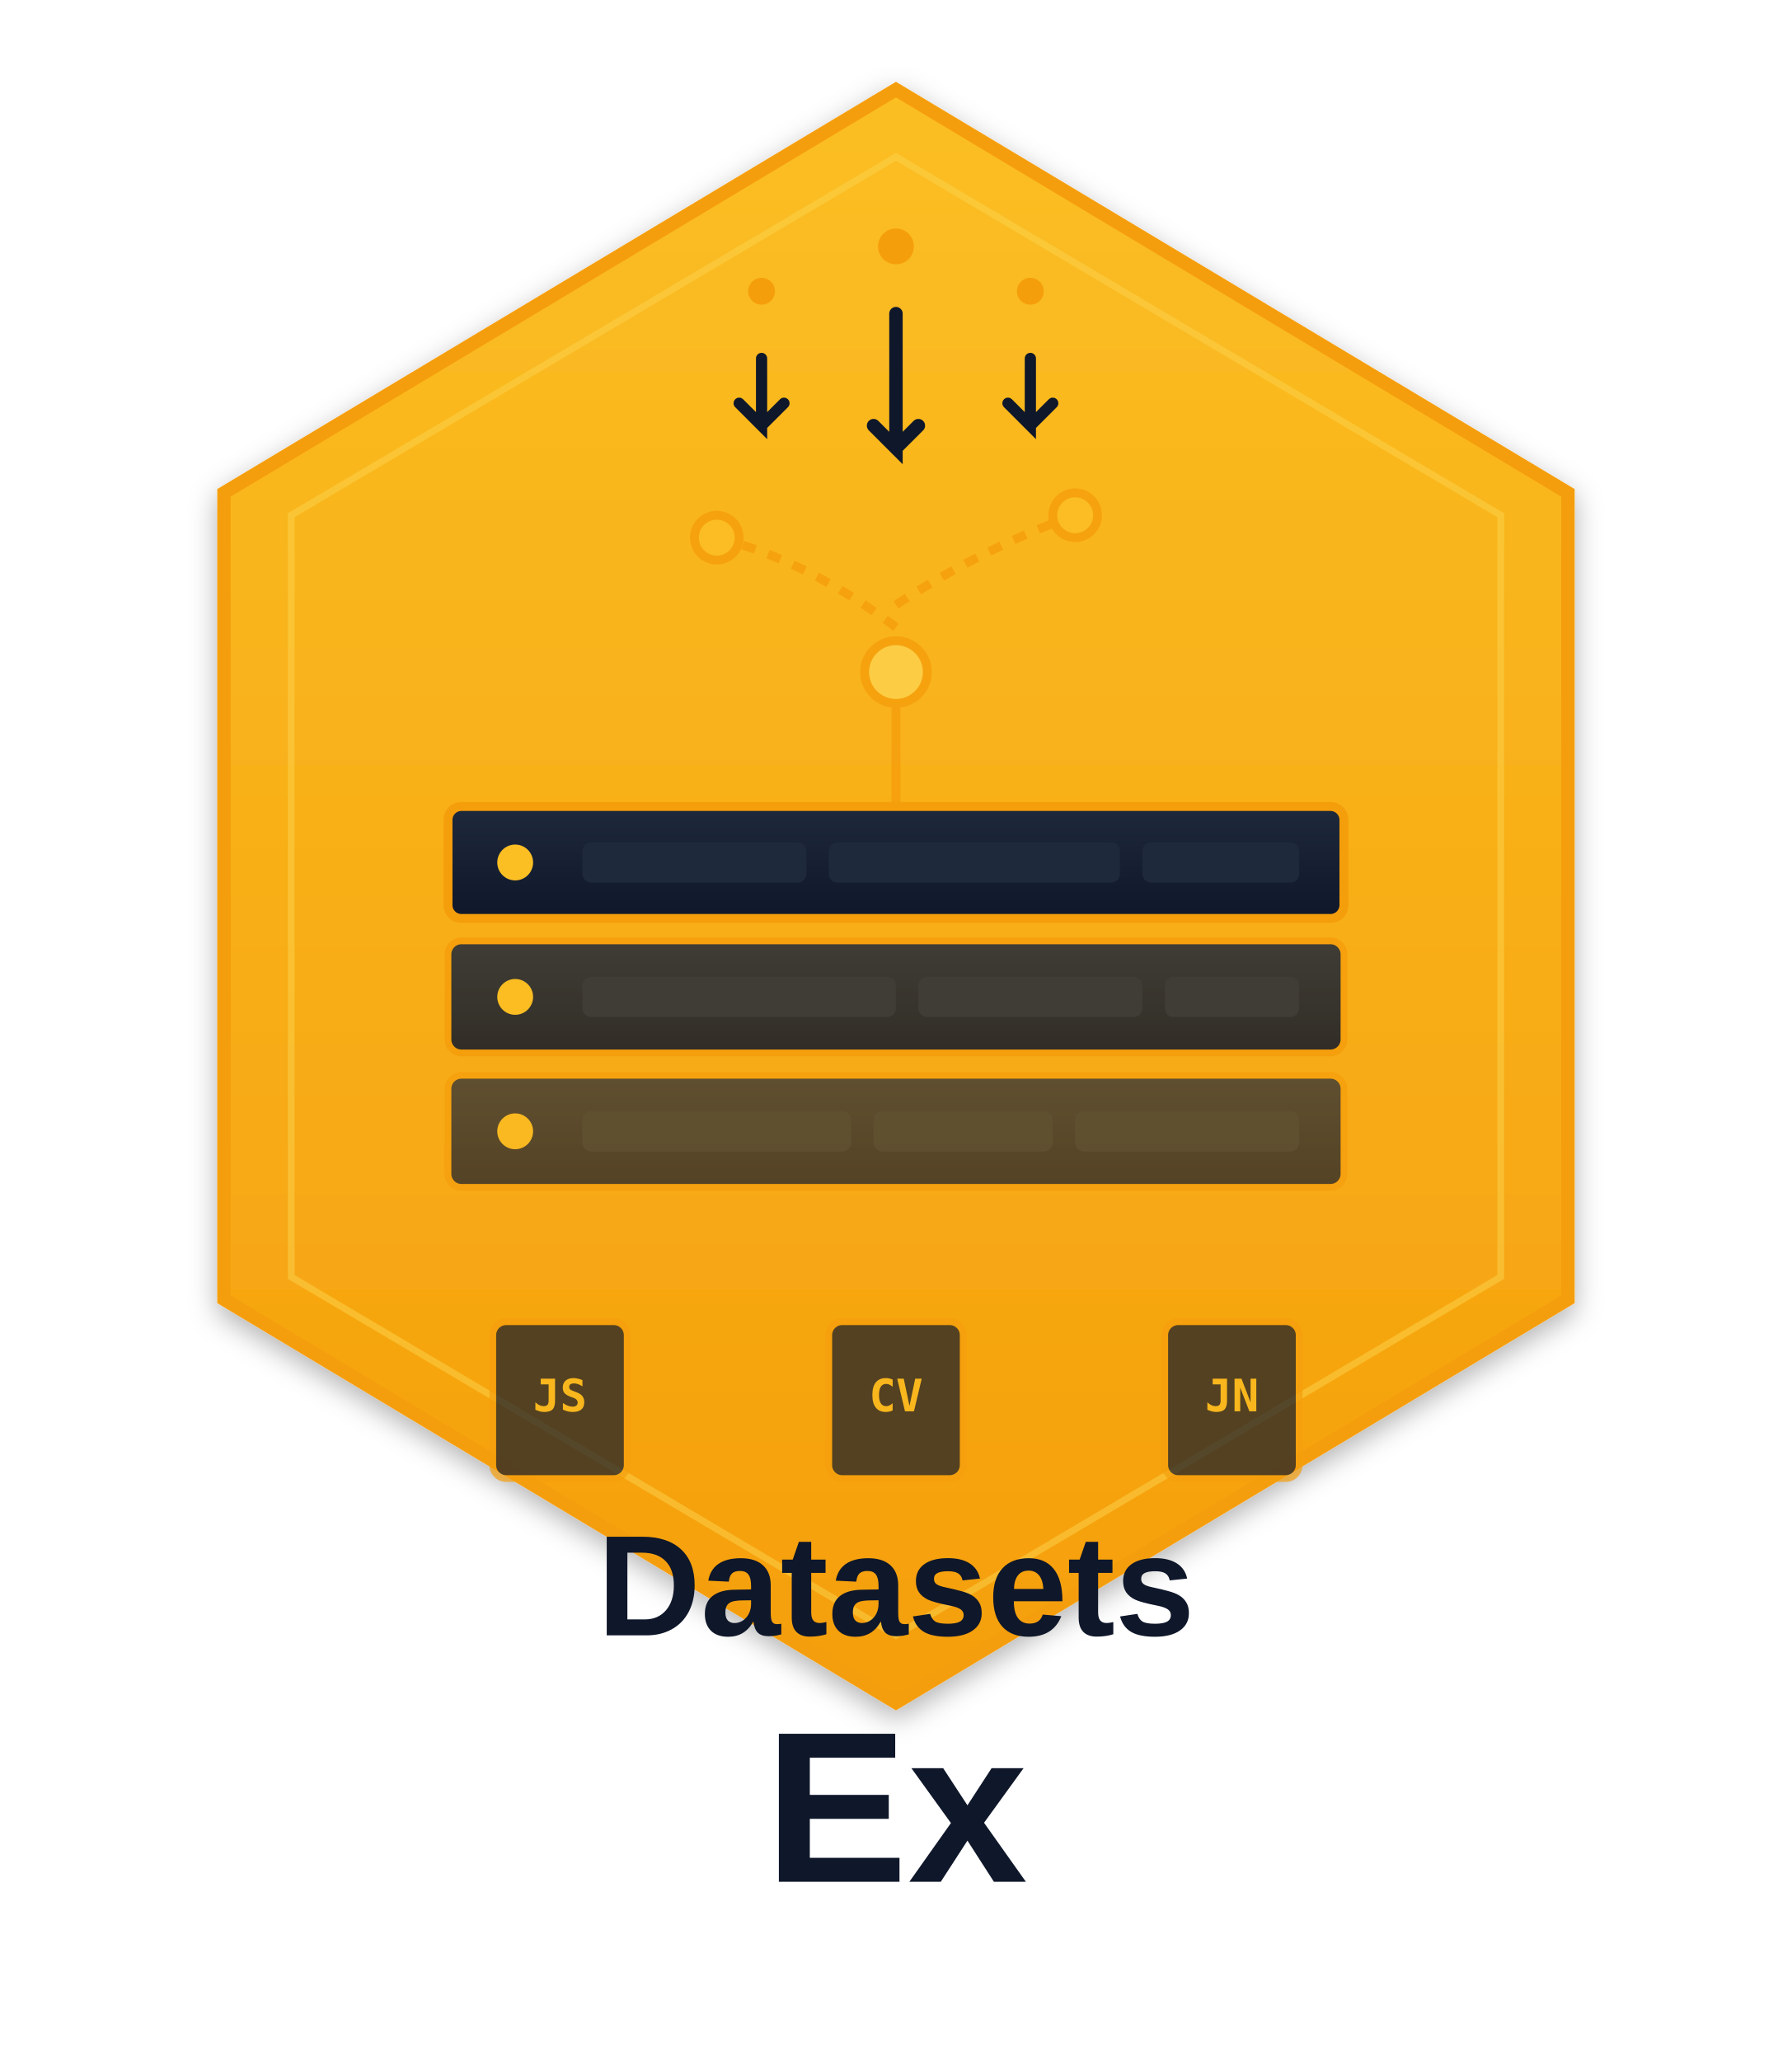
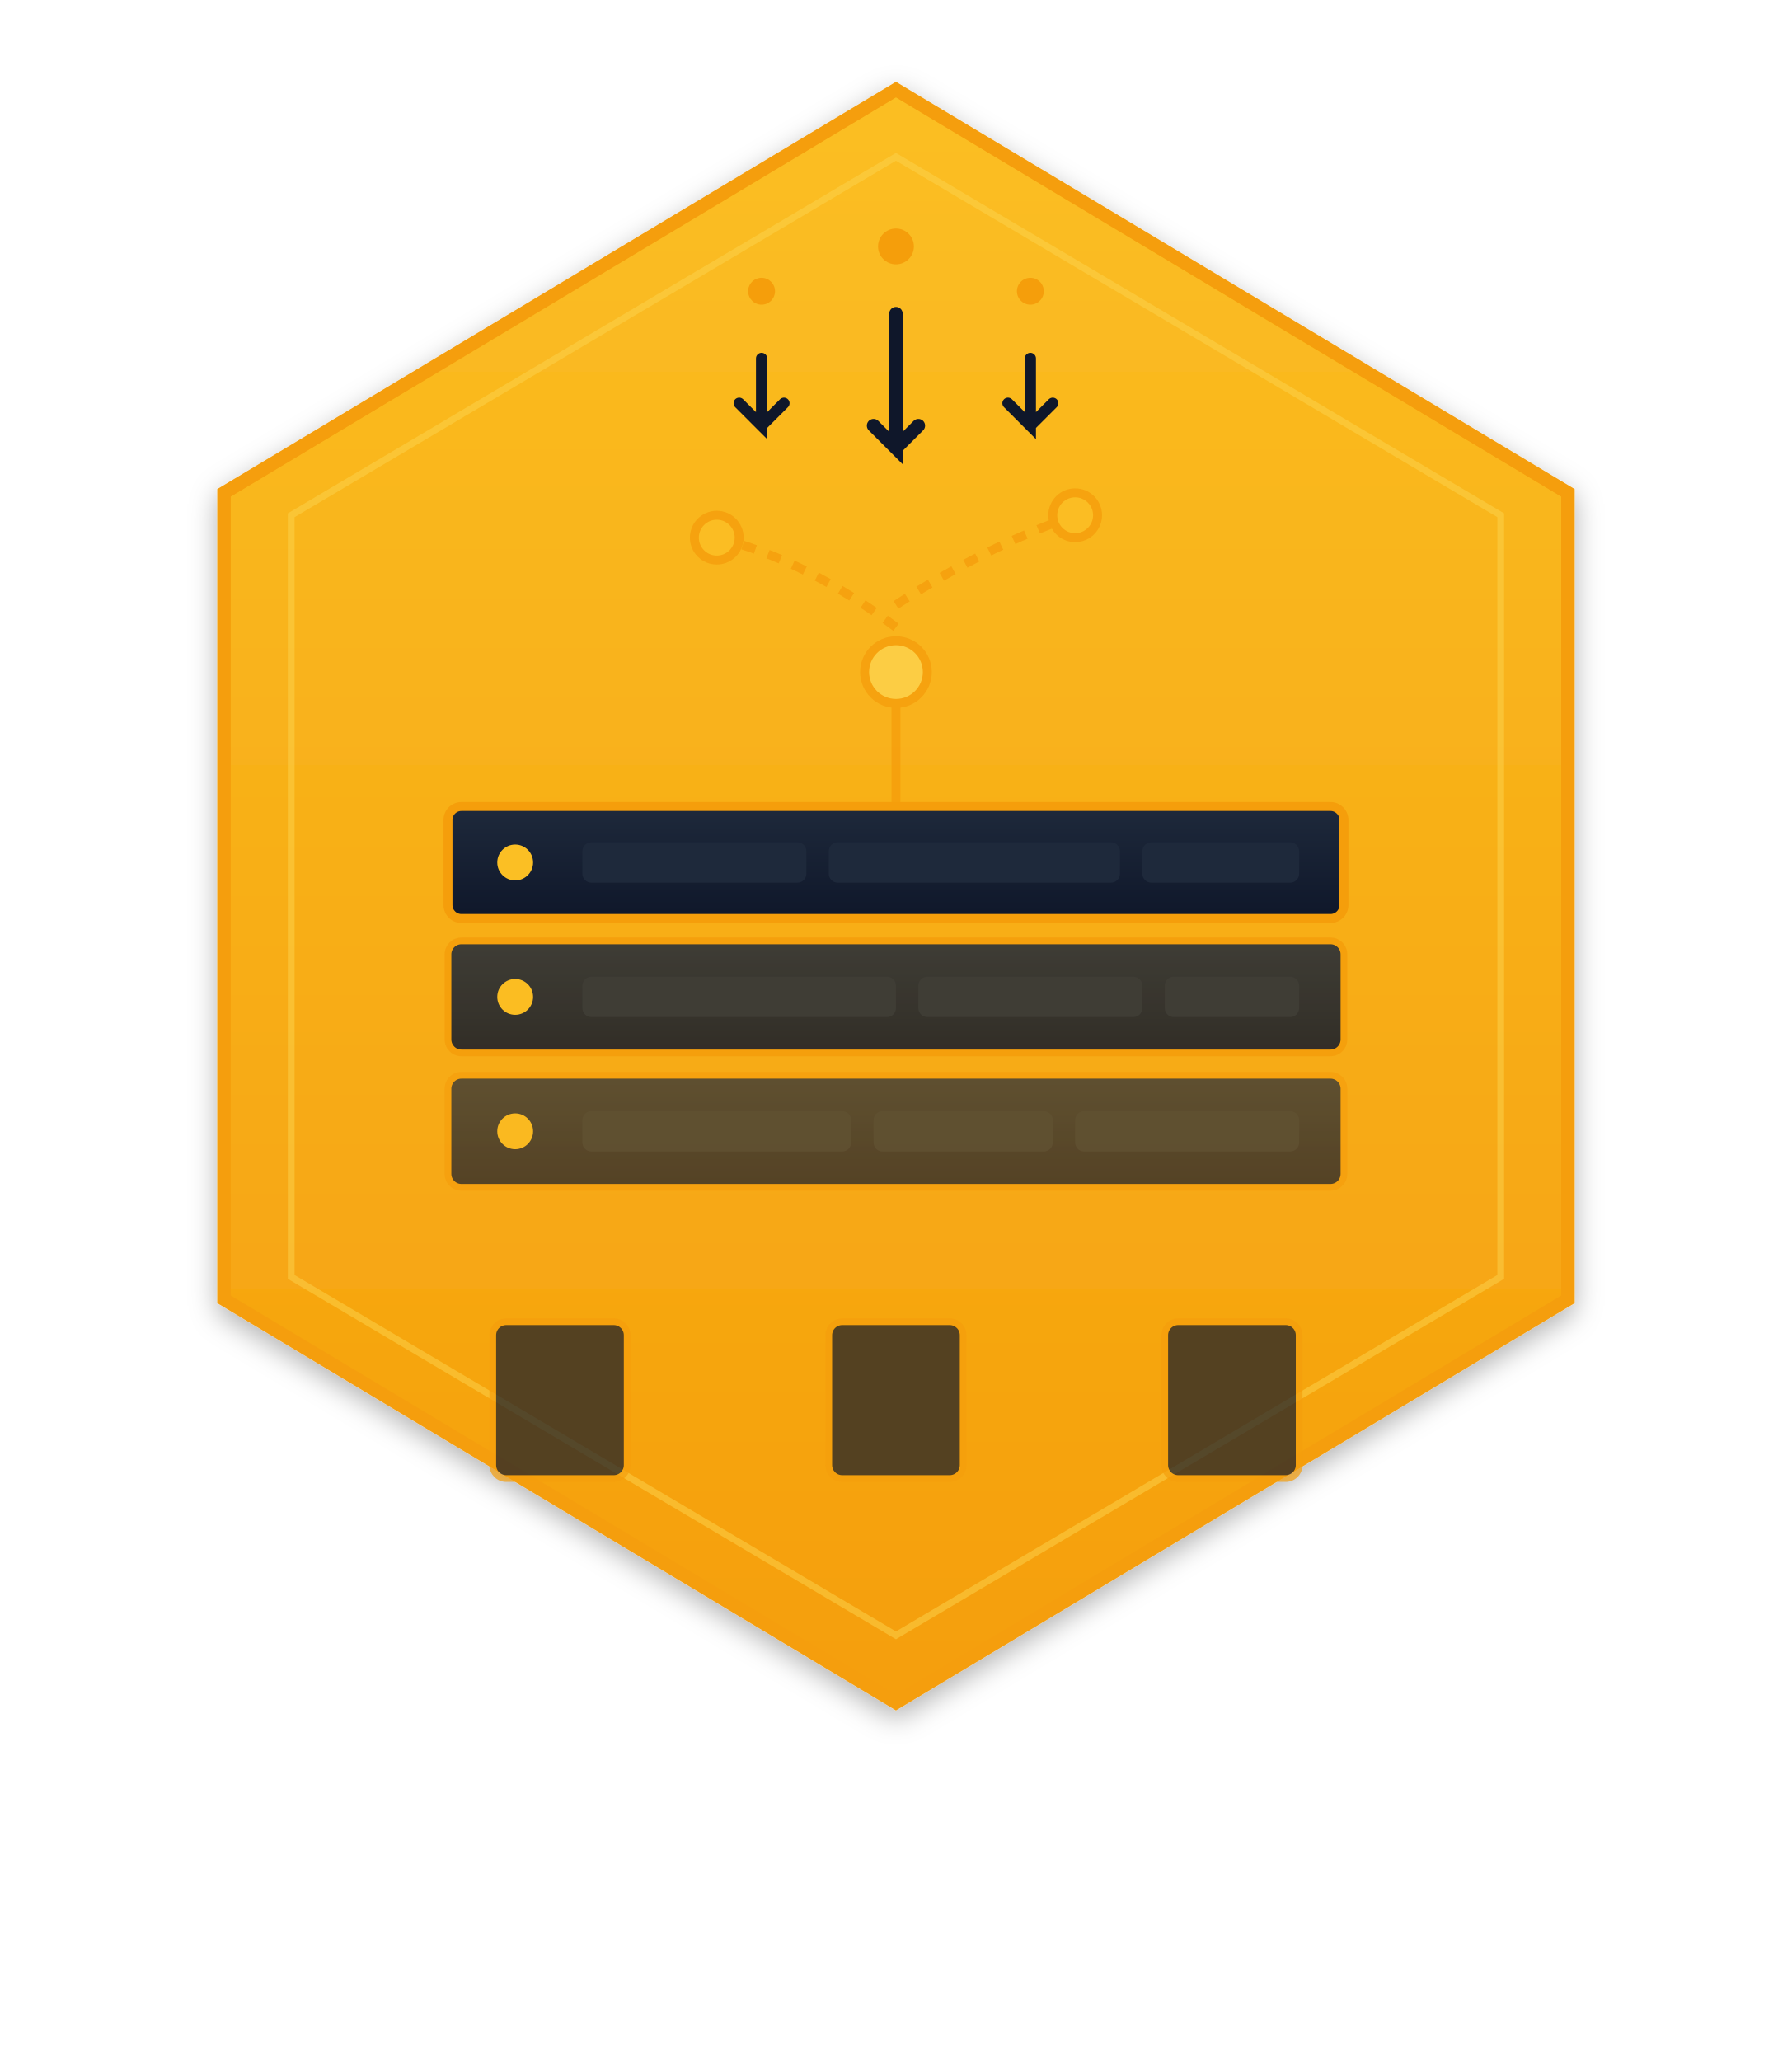
<svg xmlns="http://www.w3.org/2000/svg" width="400" height="460">
  <defs>
    <linearGradient id="hexGradient" x1="0%" y1="0%" x2="0%" y2="100%">
      <stop offset="0%" style="stop-color:#FBBF24;stop-opacity:1" />
      <stop offset="100%" style="stop-color:#F59E0B;stop-opacity:1" />
    </linearGradient>
    <linearGradient id="darkGradient" x1="0%" y1="0%" x2="0%" y2="100%">
      <stop offset="0%" style="stop-color:#1E293B;stop-opacity:1" />
      <stop offset="100%" style="stop-color:#0F172A;stop-opacity:1" />
    </linearGradient>
    <linearGradient id="accentGradient" x1="0%" y1="0%" x2="100%" y2="0%">
      <stop offset="0%" style="stop-color:#FCD34D;stop-opacity:1" />
      <stop offset="100%" style="stop-color:#F59E0B;stop-opacity:1" />
    </linearGradient>
    <filter id="shadow" x="-50%" y="-50%" width="200%" height="200%">
      <feGaussianBlur in="SourceAlpha" stdDeviation="3" />
      <feOffset dx="0" dy="2" result="offsetblur" />
      <feComponentTransfer>
        <feFuncA type="linear" slope="0.3" />
      </feComponentTransfer>
      <feMerge>
        <feMergeNode />
        <feMergeNode in="SourceGraphic" />
      </feMerge>
    </filter>
  </defs>
  <polygon points="200,20 350,110 350,290 200,380 50,290 50,110" fill="url(#hexGradient)" stroke="#F59E0B" stroke-width="3" filter="url(#shadow)" />
  <polygon points="200,35 335,115 335,285 200,365 65,285 65,115" fill="none" stroke="#FCD34D" stroke-width="1.5" opacity="0.5" />
  <g opacity="0.7">
    <rect x="100" y="240" width="200" height="25" rx="3" fill="url(#darkGradient)" stroke="#F59E0B" stroke-width="1.5" />
    <circle cx="115" cy="252.5" r="4" fill="#FBBF24" />
    <rect x="130" y="248" width="60" height="9" rx="2" fill="#1E293B" />
    <rect x="195" y="248" width="40" height="9" rx="2" fill="#1E293B" />
    <rect x="240" y="248" width="50" height="9" rx="2" fill="#1E293B" />
  </g>
  <g opacity="0.85">
    <rect x="100" y="210" width="200" height="25" rx="3" fill="url(#darkGradient)" stroke="#F59E0B" stroke-width="1.5" />
    <circle cx="115" cy="222.5" r="4" fill="#FBBF24" />
    <rect x="130" y="218" width="70" height="9" rx="2" fill="#1E293B" />
    <rect x="205" y="218" width="50" height="9" rx="2" fill="#1E293B" />
    <rect x="260" y="218" width="30" height="9" rx="2" fill="#1E293B" />
  </g>
  <g>
    <rect x="100" y="180" width="200" height="25" rx="3" fill="url(#darkGradient)" stroke="#F59E0B" stroke-width="2" />
    <circle cx="115" cy="192.5" r="4" fill="#FBBF24" />
    <rect x="130" y="188" width="50" height="9" rx="2" fill="#1E293B" />
    <rect x="185" y="188" width="65" height="9" rx="2" fill="#1E293B" />
    <rect x="255" y="188" width="35" height="9" rx="2" fill="#1E293B" />
  </g>
  <g stroke="#F59E0B" stroke-width="2" fill="none" opacity="0.8">
    <line x1="200" y1="150" x2="200" y2="180" />
    <path d="M 200 140 Q 180 125, 160 120" stroke-dasharray="3,3" />
    <circle cx="160" cy="120" r="5" fill="#FBBF24" stroke="#F59E0B" stroke-width="2" />
    <path d="M 200 135 Q 220 122, 240 115" stroke-dasharray="3,3" />
    <circle cx="240" cy="115" r="5" fill="#FBBF24" stroke="#F59E0B" stroke-width="2" />
    <circle cx="200" cy="150" r="7" fill="#FCD34D" stroke="#F59E0B" stroke-width="2" />
  </g>
  <g>
    <path d="M 170 80 L 170 95 L 165 90 M 170 95 L 175 90" stroke="#0F172A" stroke-width="2.5" fill="none" stroke-linecap="round" />
    <path d="M 200 70 L 200 100 L 195 95 M 200 100 L 205 95" stroke="#0F172A" stroke-width="3" fill="none" stroke-linecap="round" />
    <path d="M 230 80 L 230 95 L 225 90 M 230 95 L 235 90" stroke="#0F172A" stroke-width="2.5" fill="none" stroke-linecap="round" />
    <circle cx="170" cy="65" r="3" fill="#F59E0B" />
    <circle cx="200" cy="55" r="4" fill="#F59E0B" />
    <circle cx="230" cy="65" r="3" fill="#F59E0B" />
  </g>
  <g opacity="0.7">
    <rect x="110" y="295" width="30" height="35" rx="3" fill="#0F172A" stroke="#F59E0B" stroke-width="1.5" />
-     <text x="125" y="315" text-anchor="middle" fill="#FBBF24" font-size="10" font-weight="bold" font-family="monospace">JS</text>
    <rect x="185" y="295" width="30" height="35" rx="3" fill="#0F172A" stroke="#F59E0B" stroke-width="1.5" />
-     <text x="200" y="315" text-anchor="middle" fill="#FBBF24" font-size="10" font-weight="bold" font-family="monospace">CV</text>
    <rect x="260" y="295" width="30" height="35" rx="3" fill="#0F172A" stroke="#F59E0B" stroke-width="1.5" />
-     <text x="275" y="315" text-anchor="middle" fill="#FBBF24" font-size="10" font-weight="bold" font-family="monospace">JN</text>
  </g>
-   <text x="200" y="365" text-anchor="middle" fill="#0F172A" font-size="32" font-weight="bold" font-family="Arial, sans-serif">
-     Datasets
-   </text>
-   <text x="200" y="420" text-anchor="middle" fill="#0F172A" font-size="48" font-weight="bold" font-family="Arial, sans-serif">
-     Ex
-   </text>
-   <line x1="120" y1="410" x2="165" y2="410" stroke="url(#accentGradient)" stroke-width="3" stroke-linecap="round" />
-   <line x1="235" y1="410" x2="280" y2="410" stroke="url(#accentGradient)" stroke-width="3" stroke-linecap="round" />
</svg>
